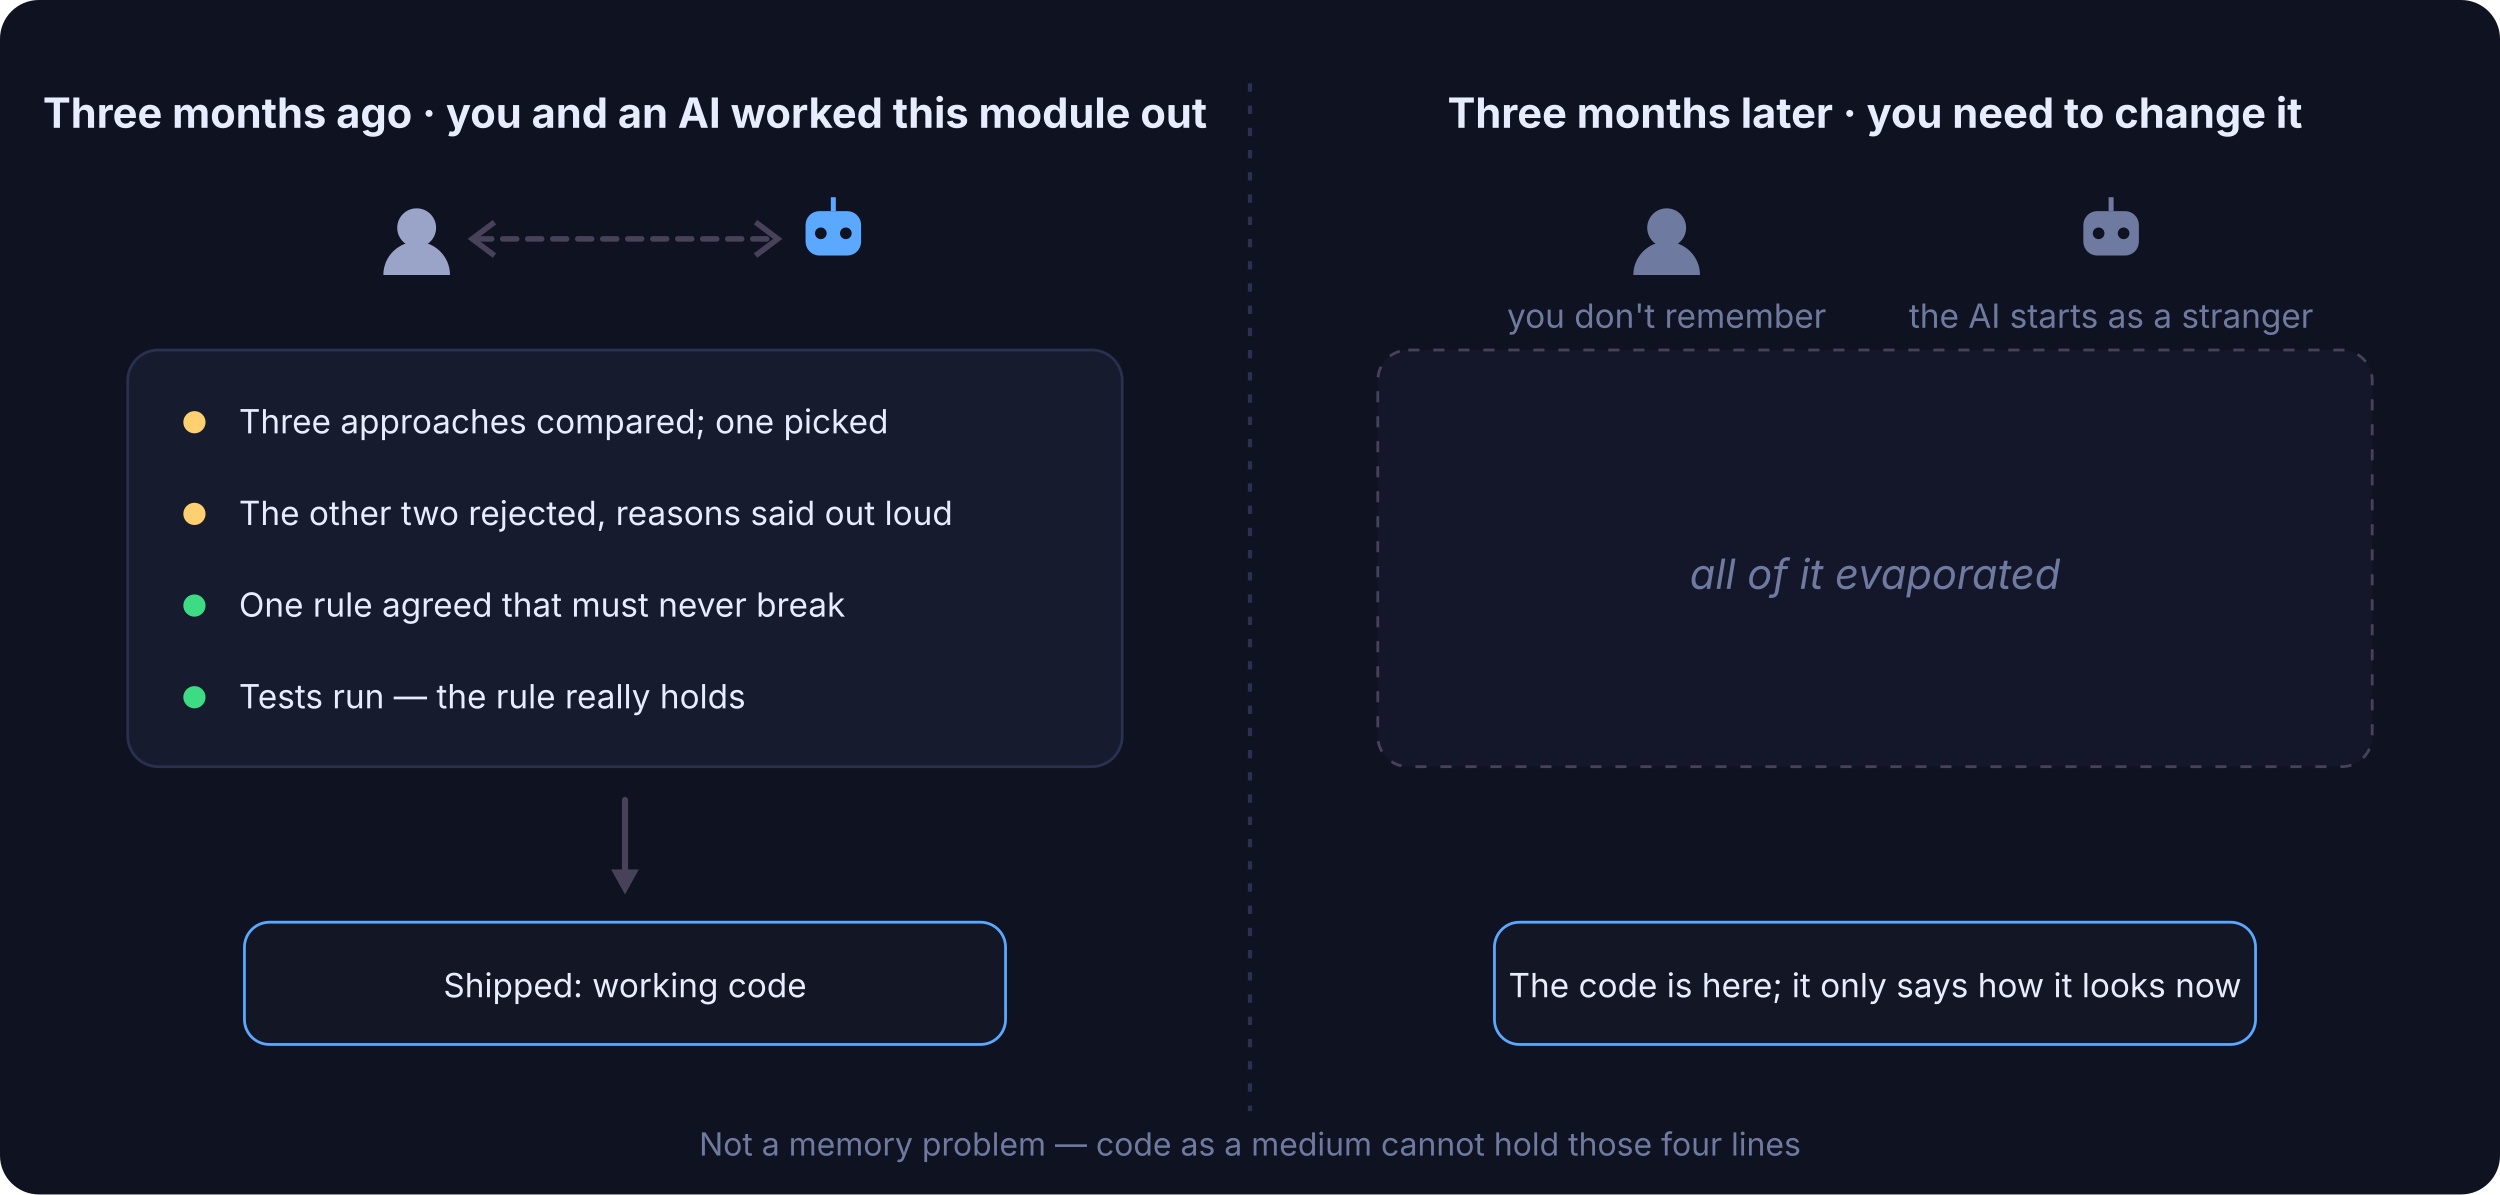
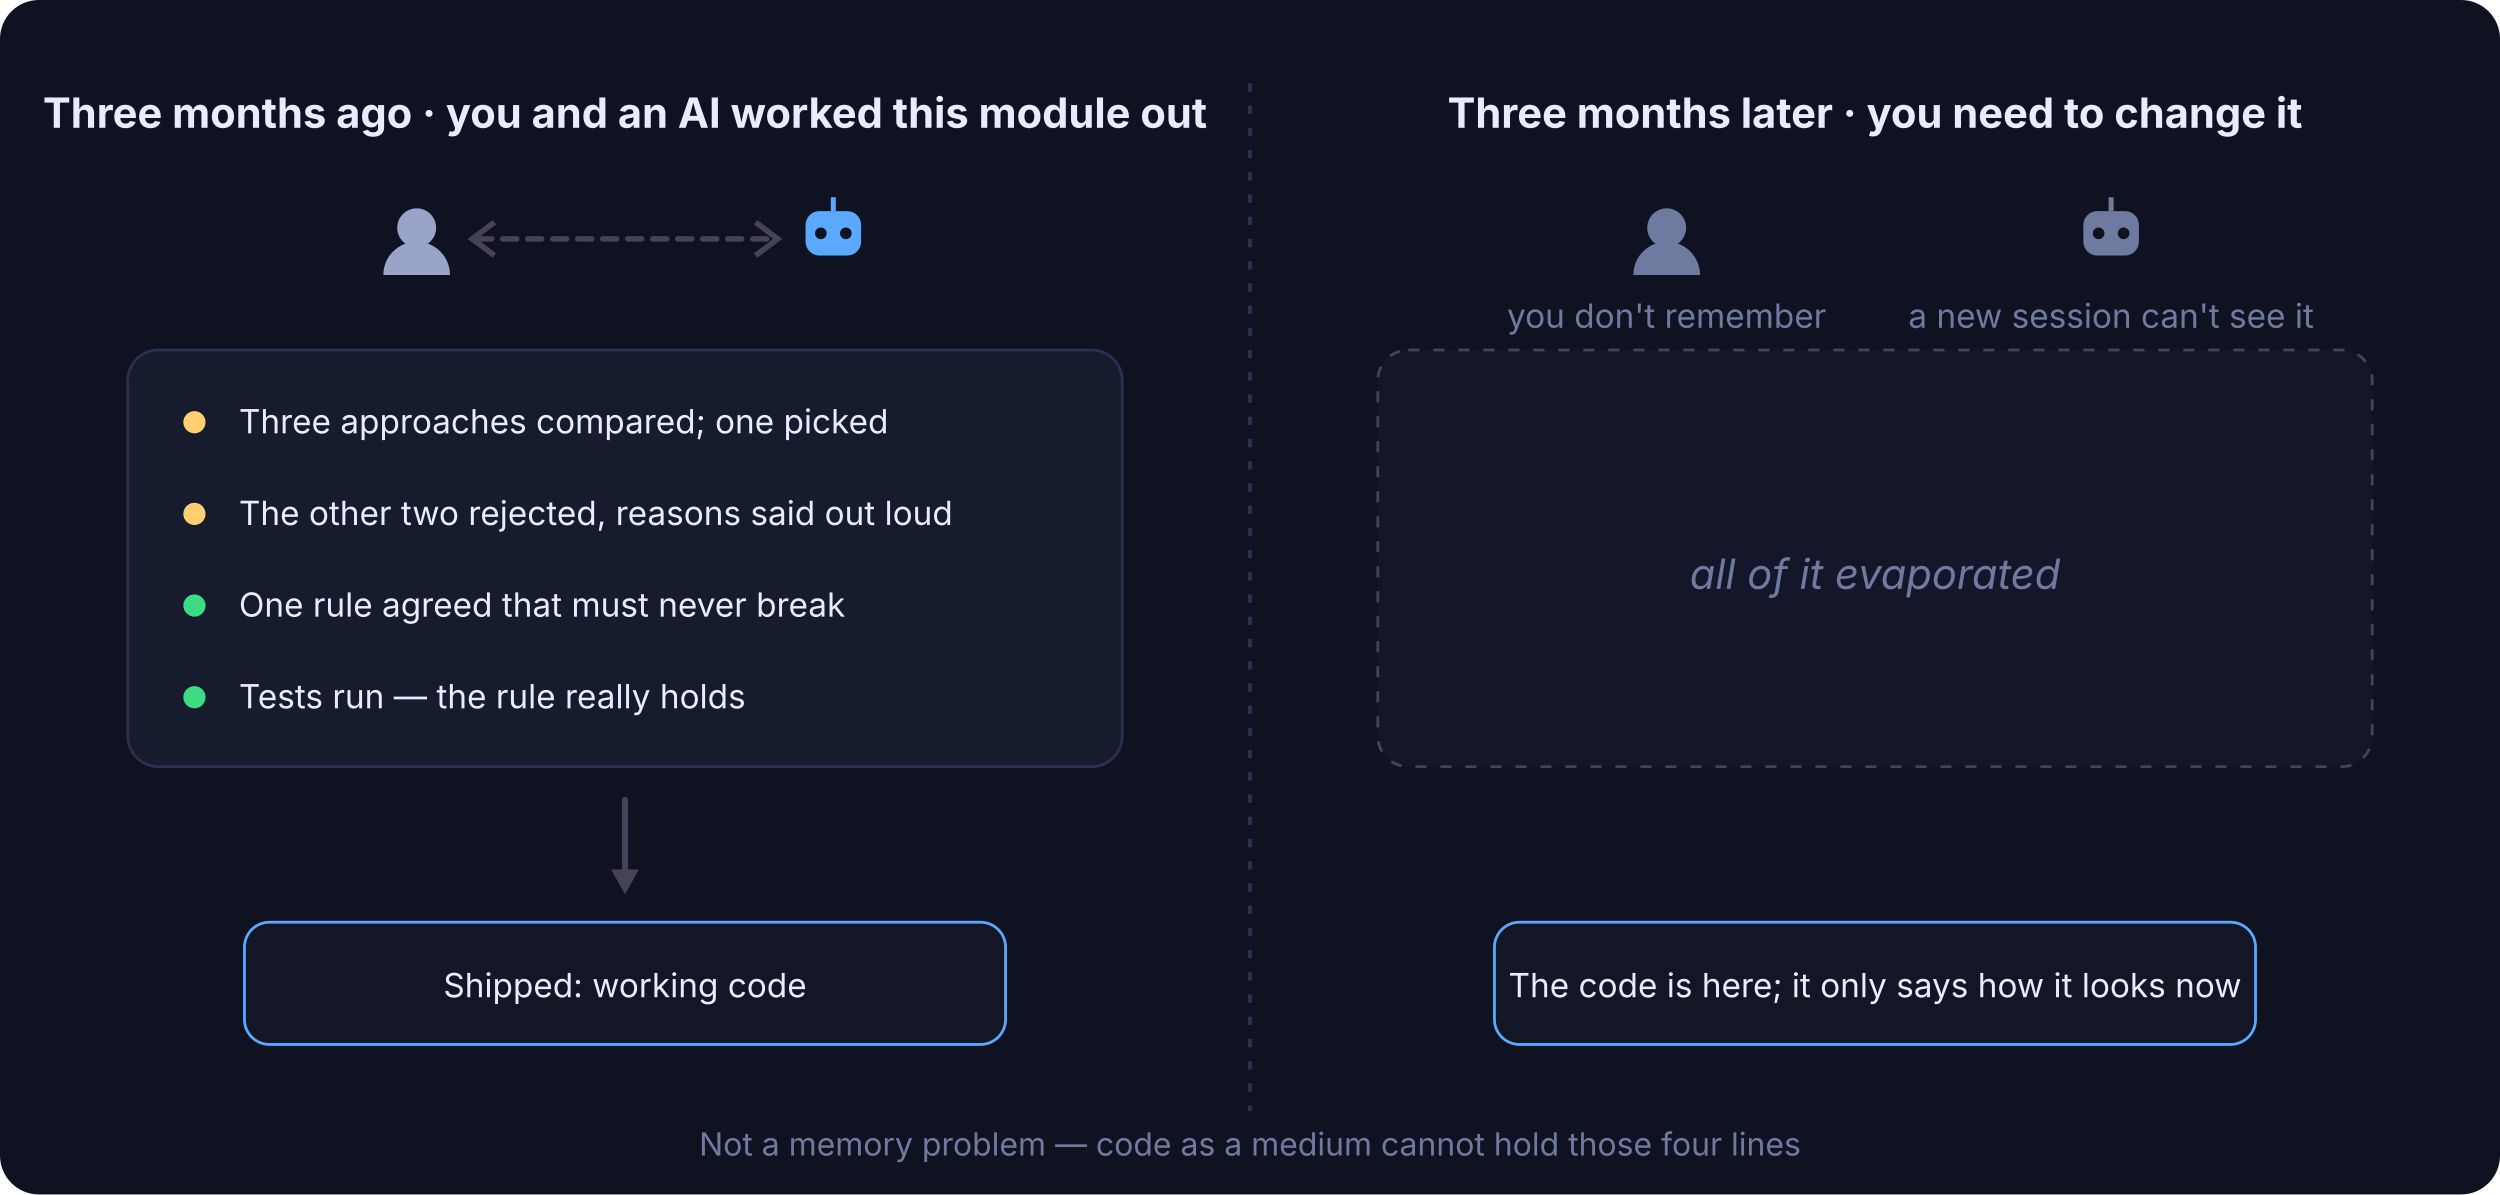
- <svg xmlns="http://www.w3.org/2000/svg" viewBox="0 0 900 430" width="900" height="430" role="img" aria-label="Left: three months ago the conversation compared three approaches, rejected two with the reasons stated, agreed one rule that must never break, and ran tests to confirm it. Right: three months later only the code remains; all of that evaporated, you do not remember, and the AI starts as a stranger.">
+ <svg xmlns="http://www.w3.org/2000/svg" viewBox="0 0 900 430" width="900" height="430" role="img" aria-label="Left: three months ago the conversation compared three approaches, rejected two with the reasons stated, agreed one rule that must never break, and ran tests to confirm it. Right: three months later only the code remains; all of that evaporated, you do not remember, and a new session can't see it.">
  <style>
 .h{font-family:system-ui,-apple-system,"Segoe UI",sans-serif;fill:#e8ecff;font-weight:700}
 .n{font-family:system-ui,-apple-system,"Segoe UI",sans-serif;fill:#e8ecff}
 .s{font-family:system-ui,-apple-system,"Segoe UI",sans-serif;fill:#9aa4c8}
 .d{font-family:system-ui,-apple-system,"Segoe UI",sans-serif;fill:#6f7aa0}
</style>
  <rect x="0" y="0" width="900" height="430" rx="14" fill="#0f1220" />
  <line x1="450" y1="30" x2="450" y2="400" stroke="#2a3050" stroke-width="1.5" stroke-dasharray="3 5" />
  <text class="h" x="225" y="46" font-size="15" fill="#9aa4c8" text-anchor="middle">Three months ago · you and an AI worked this module out</text>
  <g opacity="1">
    <animate attributeName="opacity" dur="13s" repeatCount="indefinite" values="1;0;0;1;1" keyTimes="0;0.015;0.03;0.06;1" />
    <circle cx="150" cy="82" r="7.0" fill="#9aa4c8" />
    <path d="M 138.0 99.0 a 12.0 12.0 0 0 1 24.0 0 z" fill="#9aa4c8" />
    <rect x="290.0" y="76.0" width="20.0" height="16.0" rx="5.0" fill="#5aa8ff" />
    <circle cx="295.5" cy="84.0" r="2.1" fill="#0f1220" />
    <circle cx="304.5" cy="84.0" r="2.1" fill="#0f1220" />
    <path d="M 300.0 76.0 L 300.0 71.0" stroke="#5aa8ff" stroke-width="1.8" />
    <path d="M 172 86 L 278 86" stroke="#474259" stroke-width="2" stroke-linecap="round" stroke-dasharray="5 4" />
    <path d="M 178 80 l -8 6 l 8 6" fill="none" stroke="#474259" stroke-width="2" />
    <path d="M 272 80 l 8 6 l -8 6" fill="none" stroke="#474259" stroke-width="2" />
  </g>
  <rect x="46" y="126" width="358" height="150" rx="11" fill="#171b2e" stroke="#2a3050" />
  <g opacity="1">
    <animate attributeName="opacity" dur="13s" repeatCount="indefinite" values="1;0;0;1;1" keyTimes="0;0.015;0.13;0.16;1" />
    <circle cx="70" cy="152" r="4" fill="#ffcf70" />
    <text class="n" x="86" y="156" font-size="12">Three approaches compared; one picked</text>
  </g>
  <g opacity="1">
    <animate attributeName="opacity" dur="13s" repeatCount="indefinite" values="1;0;0;1;1" keyTimes="0;0.015;0.21;0.24;1" />
    <circle cx="70" cy="185" r="4" fill="#ffcf70" />
    <text class="n" x="86" y="189" font-size="12">The other two rejected, reasons said out loud</text>
  </g>
  <g opacity="1">
    <animate attributeName="opacity" dur="13s" repeatCount="indefinite" values="1;0;0;1;1" keyTimes="0;0.015;0.29;0.32;1" />
    <circle cx="70" cy="218" r="4" fill="#3ddc84" />
    <text class="n" x="86" y="222" font-size="12">One rule agreed that must never break</text>
  </g>
  <g opacity="1">
    <animate attributeName="opacity" dur="13s" repeatCount="indefinite" values="1;0;0;1;1" keyTimes="0;0.015;0.37;0.4;1" />
    <circle cx="70" cy="251" r="4" fill="#3ddc84" />
    <text class="n" x="86" y="255" font-size="12">Tests run — the rule really holds</text>
  </g>
  <g opacity="1">
    <animate attributeName="opacity" dur="13s" repeatCount="indefinite" values="1;0;0;1;1" keyTimes="0;0.015;0.43;0.46;1" />
    <path d="M 225 288 L 225 316" stroke="#474259" stroke-width="2.2" stroke-linecap="round" />
    <path d="M 225 322 l -5 -9 h 10 z" fill="#474259" />
  </g>
  <g opacity="1">
    <animate attributeName="opacity" dur="13s" repeatCount="indefinite" values="1;0;0;1;1" keyTimes="0;0.015;0.47;0.5;1" />
    <rect x="88" y="332" width="274" height="44" rx="9" fill="#121625" stroke="#5aa8ff" />
    <text class="n" x="225" y="359" font-size="12" text-anchor="middle">Shipped: working code</text>
  </g>
  <text class="h" x="675" y="46" font-size="15" fill="#9aa4c8" text-anchor="middle">Three months later · you need to change it</text>
  <g opacity="1">
    <animate attributeName="opacity" dur="13s" repeatCount="indefinite" values="1;0;0;1;1" keyTimes="0;0.015;0.53;0.56;1" />
    <rect x="538" y="332" width="274" height="44" rx="9" fill="#121625" stroke="#5aa8ff" />
    <text class="n" x="675" y="359" font-size="12" text-anchor="middle">The code is here; it only says how it looks now</text>
  </g>
  <rect x="496" y="126" width="358" height="150" rx="11" fill="#14172a" stroke="#474259" stroke-dasharray="4 5" />
  <g opacity="0">
    <animate attributeName="opacity" dur="13s" repeatCount="indefinite" values="0;1;1;0;0" keyTimes="0;0.015;0.46;0.56;1" />
    <circle cx="520" cy="152" r="4" fill="#ffcf70" />
    <text class="s" x="536" y="156" font-size="12">Three approaches compared; one picked</text>
  </g>
  <g opacity="0">
    <animate attributeName="opacity" dur="13s" repeatCount="indefinite" values="0;1;1;0;0" keyTimes="0;0.015;0.48;0.58;1" />
    <circle cx="520" cy="185" r="4" fill="#ffcf70" />
    <text class="s" x="536" y="189" font-size="12">The other two rejected, reasons said out loud</text>
  </g>
  <g opacity="0">
    <animate attributeName="opacity" dur="13s" repeatCount="indefinite" values="0;1;1;0;0" keyTimes="0;0.015;0.5;0.6;1" />
    <circle cx="520" cy="218" r="4" fill="#3ddc84" />
    <text class="s" x="536" y="222" font-size="12">One rule agreed that must never break</text>
  </g>
  <g opacity="0">
    <animate attributeName="opacity" dur="13s" repeatCount="indefinite" values="0;1;1;0;0" keyTimes="0;0.015;0.52;0.62;1" />
    <circle cx="520" cy="251" r="4" fill="#3ddc84" />
    <text class="s" x="536" y="255" font-size="12">Tests run — the rule really holds</text>
  </g>
  <g opacity="1">
    <animate attributeName="opacity" dur="13s" repeatCount="indefinite" values="1;0;0;1;1" keyTimes="0;0.015;0.69;0.72;1" />
    <text class="d" x="675" y="212" font-size="15" text-anchor="middle" font-style="italic">all of it evaporated</text>
  </g>
  <g opacity="1">
    <animate attributeName="opacity" dur="13s" repeatCount="indefinite" values="1;0;0;1;1" keyTimes="0;0.015;0.77;0.8;1" />
    <circle cx="600" cy="82" r="7.0" fill="#6f7aa0" />
    <path d="M 588.0 99.0 a 12.0 12.0 0 0 1 24.0 0 z" fill="#6f7aa0" />
    <text class="d" x="600" y="118" font-size="12" text-anchor="middle">you don't remember</text>
    <rect x="750.0" y="76.0" width="20.0" height="16.0" rx="5.0" fill="#6f7aa0" />
    <circle cx="755.5" cy="84.0" r="2.1" fill="#0f1220" />
    <circle cx="764.5" cy="84.0" r="2.1" fill="#0f1220" />
    <path d="M 760.0 76.0 L 760.0 71.0" stroke="#6f7aa0" stroke-width="1.8" />
-     <text class="d" x="760" y="118" font-size="12" text-anchor="middle">the AI starts as a stranger</text>
+     <text class="d" x="760" y="118" font-size="12" text-anchor="middle">a new session can't see it</text>
  </g>
  <g opacity="1">
    <animate attributeName="opacity" dur="13s" repeatCount="indefinite" values="1;0;0;1;1" keyTimes="0;0.015;0.87;0.9;1" />
    <text class="d" x="450" y="416" font-size="11.5" text-anchor="middle">Not a memory problem — code as a medium cannot hold those four lines</text>
  </g>
</svg>
